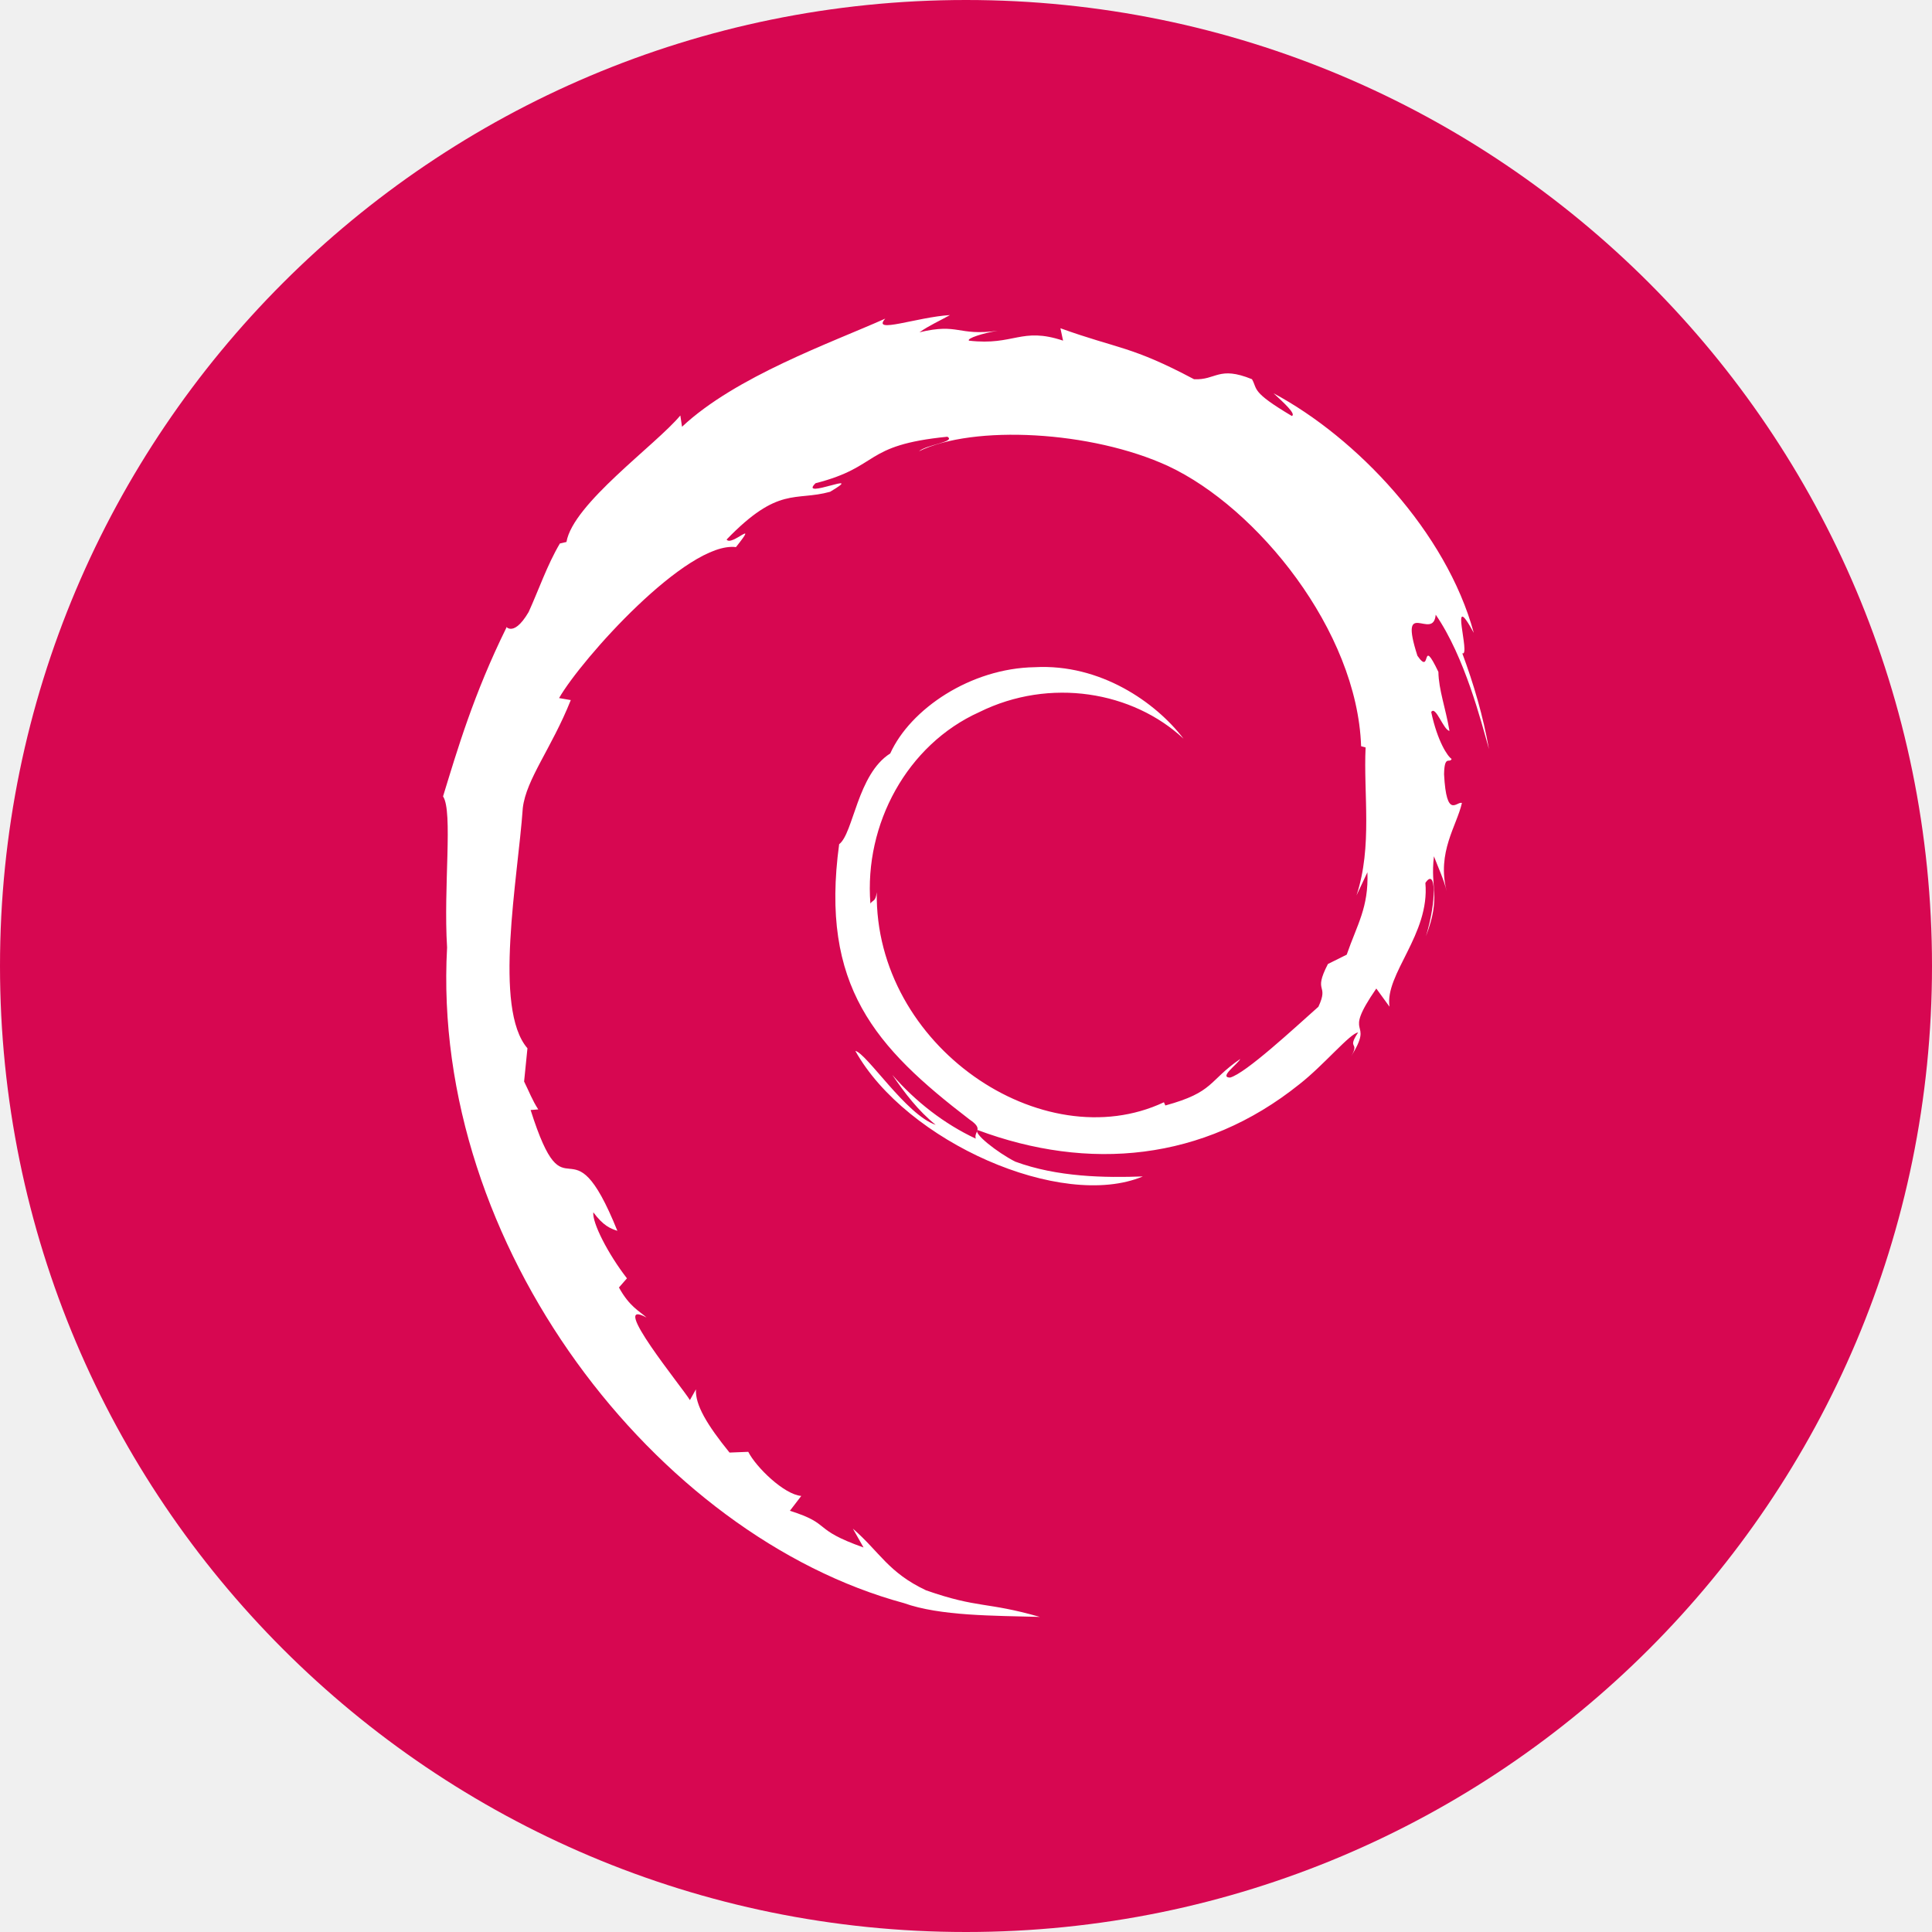
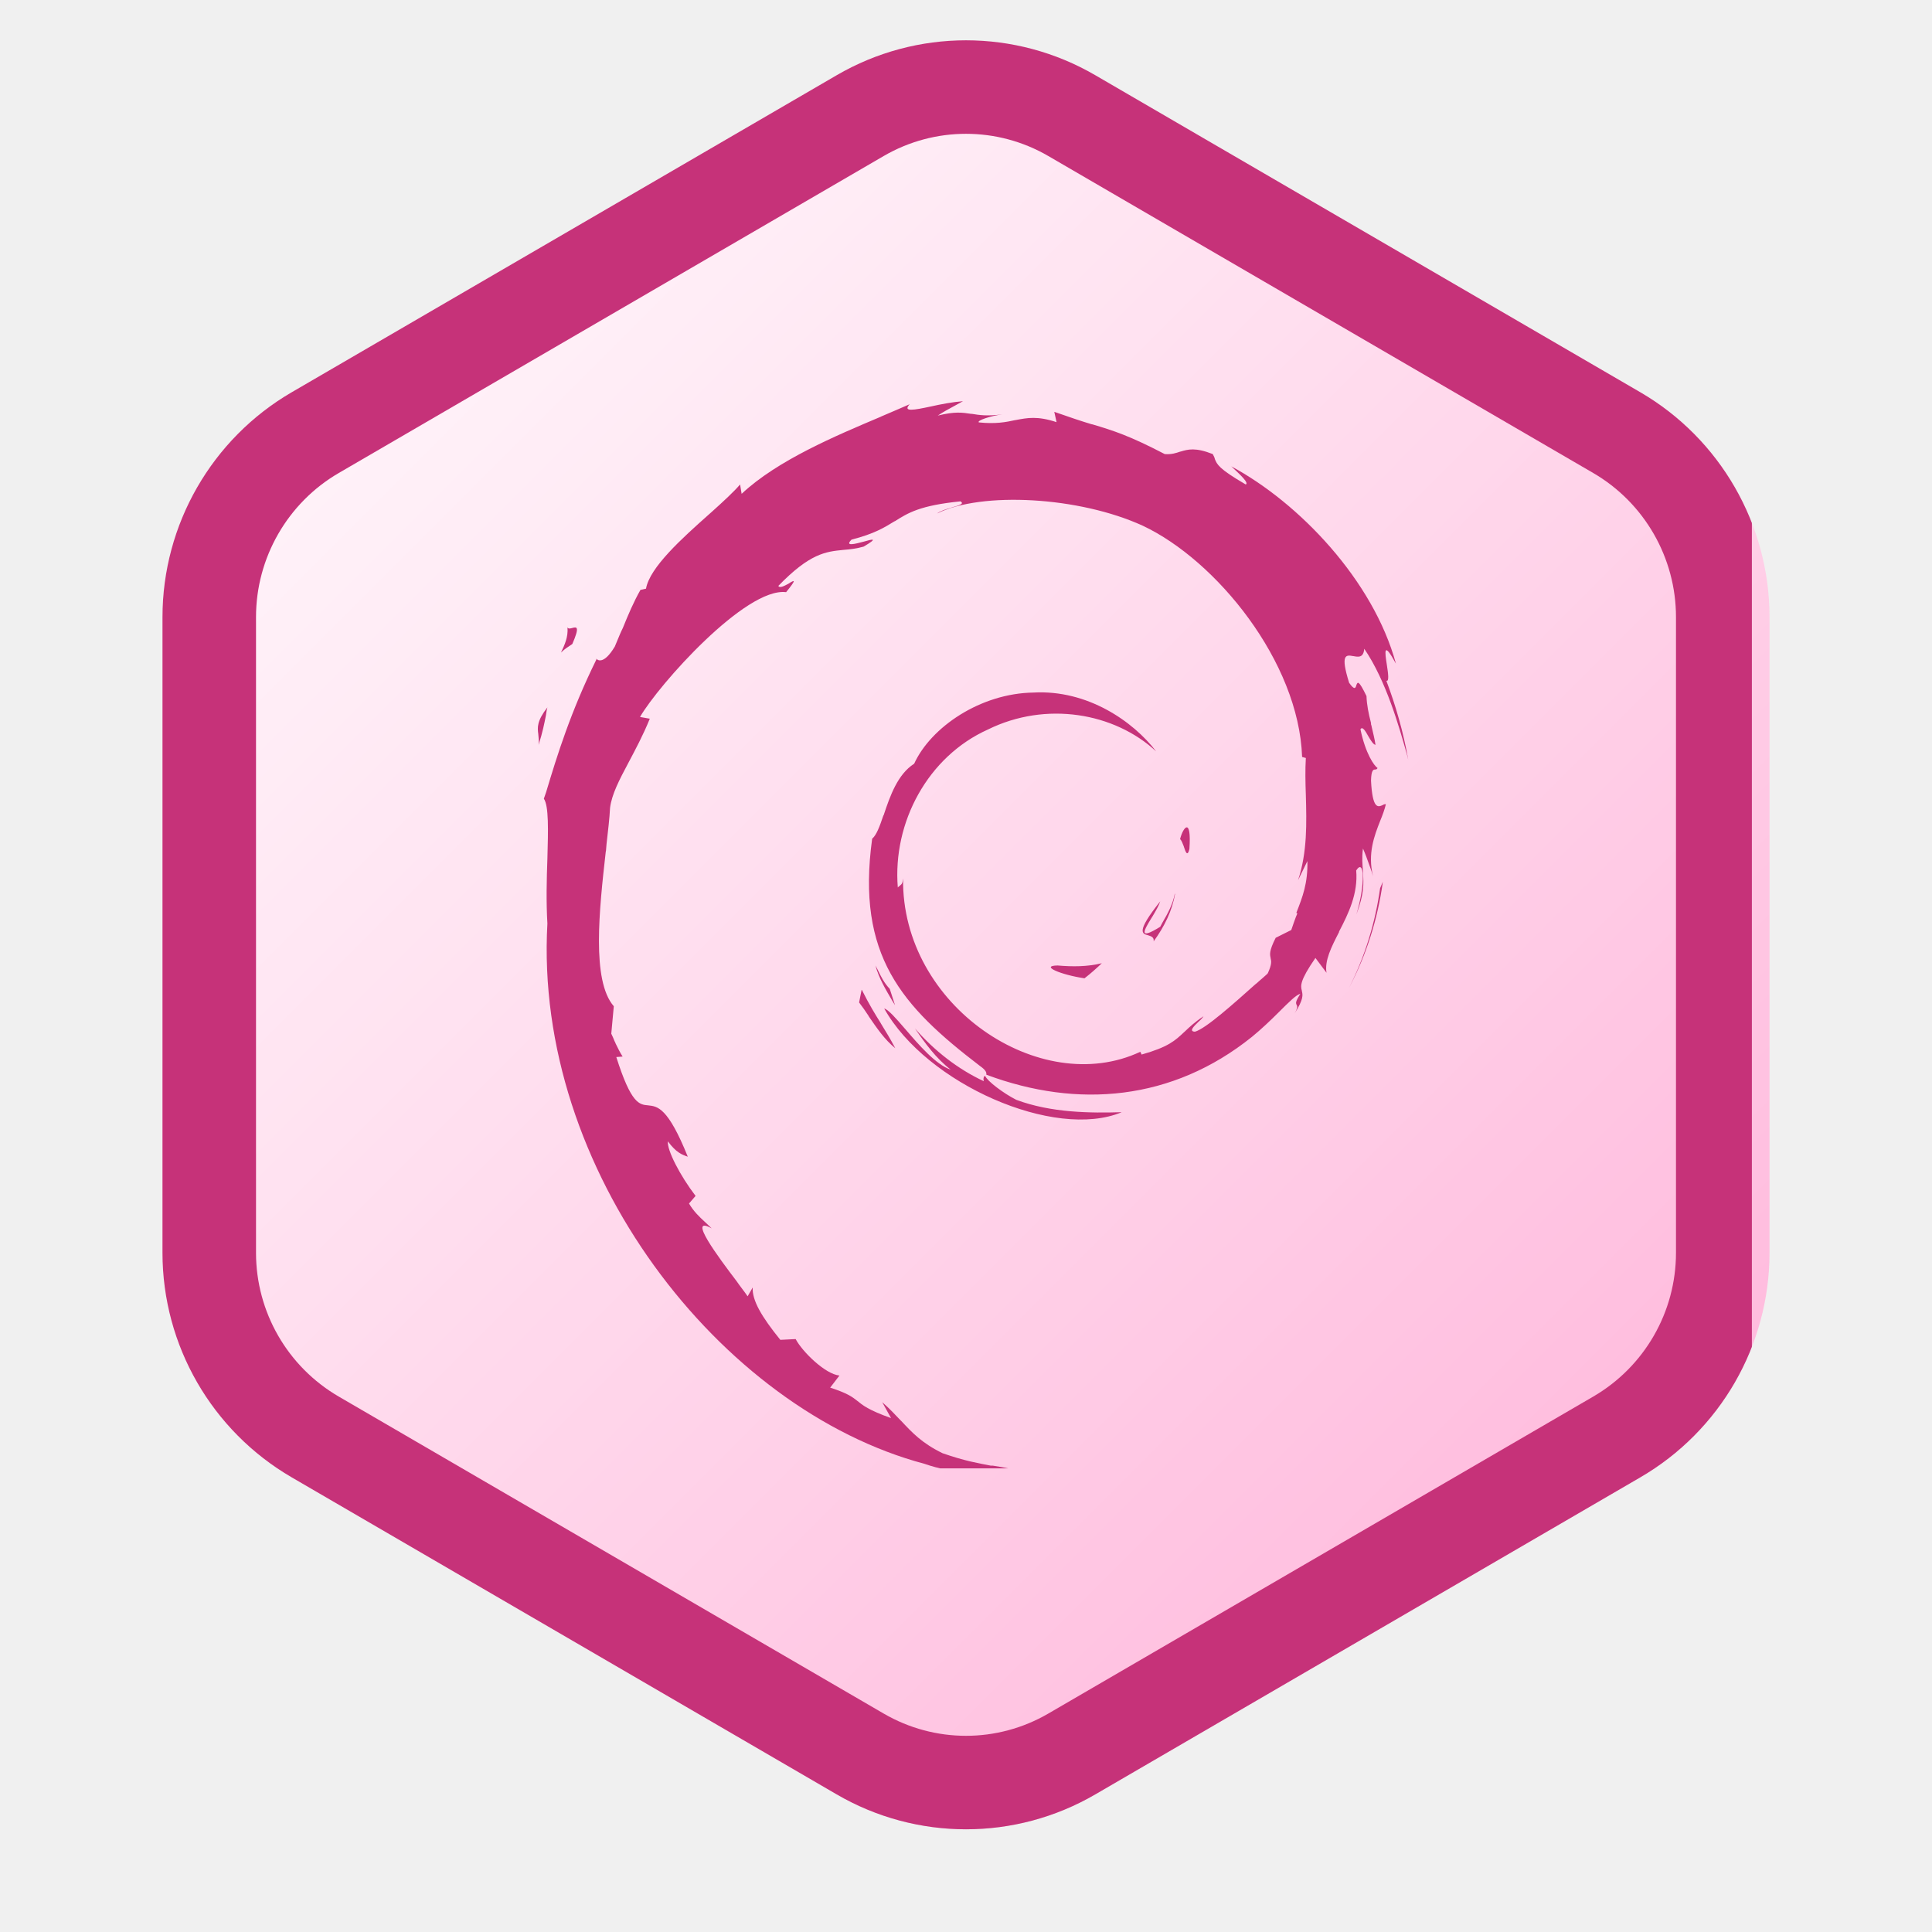
- <svg xmlns="http://www.w3.org/2000/svg" enable-background="new 0 0 515.91 728.5" height="512" id="Layer_1" version="1.1" viewBox="0 0 512 512" width="512" xml:space="preserve">
-   <defs id="defs7" />
-   <g id="g7966" transform="translate(-2045.78,196.9903)">
-     <path d="m -733.623,72.268 c 0,203.805 -165.216,369.021 -369.021,369.021 -203.805,0 -369.021,-165.216 -369.021,-369.021 0,-203.805 165.216,-369.021 369.021,-369.021 203.805,0 369.021,165.216 369.021,369.021 z" id="path4894" style="fill:#d70751;fill-opacity:1;fill-rule:nonzero;stroke:none" transform="matrix(0.6937268,0,0,0.6937268,3066.714,8.875483)" />
-     <path d="m 2408.16,34.171 c 0.347,9.309 -2.717,13.833 -5.487,21.832 l -4.982,2.478 c -4.073,7.914 0.404,5.025 -2.512,11.317 -6.366,5.653 -19.289,17.682 -23.428,18.784 -3.025,-0.066 2.046,-3.568 2.709,-4.936 -8.512,5.841 -6.832,8.77 -19.852,12.326 l -0.378,-0.852 c -32.097,15.105 -76.686,-14.823 -76.101,-55.652 -0.339,2.589 -0.975,1.942 -1.684,2.982 -1.657,-21.004 9.703,-42.1 28.86,-50.727 18.738,-9.271 40.705,-5.472 54.119,7.047 -7.367,-9.656 -22.044,-19.894 -39.426,-18.946 -17.035,0.277 -32.976,11.101 -38.293,22.857 -8.724,5.491 -9.741,21.177 -13.54,24.052 -5.121,37.607 9.622,53.848 34.563,72.964 3.915,2.643 1.102,3.048 1.626,5.059 -8.284,-3.876 -15.868,-9.733 -22.11,-16.904 3.314,4.843 6.885,9.552 11.505,13.251 -7.818,-2.639 -18.256,-18.931 -21.297,-19.594 13.467,24.113 54.631,42.289 76.197,33.269 -9.98,0.37 -22.653,0.204 -33.858,-3.938 -4.72,-2.424 -11.113,-7.437 -9.969,-8.373 29.423,10.985 59.809,8.315 85.264,-12.087 6.481,-5.048 13.555,-13.629 15.602,-13.744 -3.079,4.632 0.528,2.227 -1.838,6.315 6.443,-10.408 -2.809,-4.239 6.666,-17.971 l 3.499,4.817 c -1.31,-8.647 10.731,-19.135 9.506,-32.798 2.763,-4.177 3.079,4.501 0.15,14.11 4.065,-10.662 1.075,-12.377 2.115,-21.177 1.121,2.959 2.612,6.1 3.372,9.225 -2.651,-10.307 2.709,-17.351 4.042,-23.343 -1.318,-0.578 -4.088,4.554 -4.728,-7.614 0.096,-5.287 1.476,-2.77 2.004,-4.073 -1.033,-0.597 -3.757,-4.651 -5.41,-12.423 1.191,-1.83 3.206,4.736 4.84,5.001 -1.052,-6.177 -2.859,-10.889 -2.936,-15.632 -4.778,-9.98 -1.692,1.333 -5.56,-4.285 -5.086,-15.852 4.215,-3.68 4.848,-10.878 7.699,11.155 12.087,28.456 14.11,35.619 -1.541,-8.735 -4.027,-17.201 -7.066,-25.389 2.346,0.99 -3.772,-17.967 3.047,-5.414 -7.279,-26.76 -31.126,-51.768 -53.07,-63.497 2.678,2.454 6.065,5.537 4.855,6.023 -10.92,-6.493 -9.001,-7.005 -10.566,-9.749 -8.882,-3.618 -9.475,0.297 -15.351,0.008 -16.761,-8.893 -19.99,-7.949 -35.415,-13.513 l 0.701,3.283 c -11.101,-3.699 -12.935,1.395 -24.93,0.008 -0.728,-0.566 3.845,-2.065 7.614,-2.609 -10.735,1.418 -10.234,-2.119 -20.738,0.389 2.586,-1.815 5.329,-3.021 8.088,-4.562 -8.751,0.532 -20.9,5.094 -17.151,0.94 -14.276,6.373 -39.634,15.316 -53.864,28.66 l -0.447,-2.99 c -6.52,7.826 -28.433,23.374 -30.178,33.519 l -1.746,0.405 c -3.387,5.745 -5.587,12.253 -8.276,18.16 -4.435,7.564 -6.504,2.913 -5.872,4.1 -8.727,17.694 -13.07,32.56 -16.811,44.759 2.667,3.988 0.066,24.013 1.071,40.039 -4.377,79.16 55.555,156.012 121.068,173.752 9.602,3.441 23.878,3.318 36.023,3.657 -14.326,-4.1 -16.176,-2.169 -30.14,-7.036 -10.068,-4.747 -12.272,-10.161 -19.409,-16.353 l 2.824,4.99 c -13.987,-4.951 -8.134,-6.127 -19.517,-9.729 l 3.017,-3.934 c -4.535,-0.347 -12.01,-7.637 -14.052,-11.687 l -4.963,0.197 c -5.957,-7.344 -9.136,-12.65 -8.901,-16.761 l -1.603,2.859 c -1.815,-3.117 -21.929,-27.581 -11.494,-21.886 -1.938,-1.765 -4.516,-2.878 -7.309,-7.961 l 2.123,-2.424 c -5.013,-6.462 -9.24,-14.742 -8.916,-17.501 2.678,3.614 4.535,4.292 6.377,4.913 -12.681,-31.458 -13.394,-1.73 -22.992,-32.02 l 2.027,-0.162 c -1.553,-2.354 -2.505,-4.894 -3.753,-7.394 l 0.886,-8.805 c -9.124,-10.542 -2.551,-44.871 -1.229,-63.693 0.905,-7.652 7.618,-15.802 12.715,-28.583 l -3.105,-0.532 c 5.941,-10.357 33.916,-41.611 46.878,-40.008 6.277,-7.884 -1.248,-0.031 -2.478,-2.011 13.79,-14.268 18.125,-10.08 27.431,-12.65 10.03,-5.953 -8.612,2.327 -3.857,-2.269 17.351,-4.427 12.292,-10.072 34.922,-12.319 2.389,1.356 -5.537,2.096 -7.526,3.857 14.45,-7.074 45.734,-5.46 66.063,3.923 23.57,11.024 50.068,43.595 51.116,74.24 l 1.191,0.32 c -0.601,12.184 1.865,26.275 -2.416,39.214 l 2.894,-6.13" id="path14-1" style="fill:#ffffff;fill-opacity:1" />
+ <svg xmlns="http://www.w3.org/2000/svg" width="40" zoomAndPan="magnify" viewBox="0 0 30 30" height="40" preserveAspectRatio="xMidYMid meet" version="1.0">
+   <defs>
+     <clipPath id="b030408c0e">
+       <path d="M 2.523 0.625 L 27.477 0.625 L 27.477 28.406 L 2.523 28.406 Z M 2.523 0.625 " clip-rule="nonzero" />
+     </clipPath>
+     <clipPath id="e82f4ee36f">
+       <path d="M 17.008 1.168 L 25.469 6.09 C 26.711 6.812 27.477 8.145 27.477 9.582 L 27.477 19.453 C 27.477 20.891 26.711 22.219 25.469 22.941 L 17.008 27.863 C 15.766 28.586 14.234 28.586 12.992 27.863 L 4.531 22.941 C 3.289 22.219 2.523 20.891 2.523 19.453 L 2.523 9.582 C 2.523 8.145 3.289 6.812 4.531 6.09 L 12.992 1.168 C 14.234 0.445 15.766 0.445 17.008 1.168 Z M 17.008 1.168 " clip-rule="nonzero" />
+     </clipPath>
+     <linearGradient x1="-7.259" gradientTransform="matrix(0.0974594, 0, 0, 0.0974594, 2.525201, -0.0000164516)" y1="13.687" x2="263.258" gradientUnits="userSpaceOnUse" y2="284.203" id="92b55f4a41">
+       <stop stop-opacity="1" stop-color="rgb(100%, 99.998%, 99.998%)" offset="0" />
+       <stop stop-opacity="1" stop-color="rgb(100%, 99.878%, 99.939%)" offset="0.008" />
+       <stop stop-opacity="1" stop-color="rgb(100%, 99.635%, 99.82%)" offset="0.016" />
+       <stop stop-opacity="1" stop-color="rgb(100%, 99.393%, 99.699%)" offset="0.023" />
+       <stop stop-opacity="1" stop-color="rgb(100%, 99.152%, 99.58%)" offset="0.031" />
+       <stop stop-opacity="1" stop-color="rgb(100%, 98.909%, 99.461%)" offset="0.039" />
+       <stop stop-opacity="1" stop-color="rgb(100%, 98.666%, 99.341%)" offset="0.047" />
+       <stop stop-opacity="1" stop-color="rgb(100%, 98.424%, 99.222%)" offset="0.055" />
+       <stop stop-opacity="1" stop-color="rgb(100%, 98.183%, 99.103%)" offset="0.062" />
+       <stop stop-opacity="1" stop-color="rgb(100%, 97.94%, 98.982%)" offset="0.07" />
+       <stop stop-opacity="1" stop-color="rgb(100%, 97.697%, 98.863%)" offset="0.078" />
+       <stop stop-opacity="1" stop-color="rgb(100%, 97.456%, 98.744%)" offset="0.086" />
+       <stop stop-opacity="1" stop-color="rgb(100%, 97.214%, 98.624%)" offset="0.094" />
+       <stop stop-opacity="1" stop-color="rgb(100%, 96.971%, 98.505%)" offset="0.102" />
+       <stop stop-opacity="1" stop-color="rgb(100%, 96.729%, 98.386%)" offset="0.109" />
+       <stop stop-opacity="1" stop-color="rgb(100%, 96.487%, 98.265%)" offset="0.117" />
+       <stop stop-opacity="1" stop-color="rgb(100%, 96.245%, 98.146%)" offset="0.125" />
+       <stop stop-opacity="1" stop-color="rgb(100%, 96.002%, 98.027%)" offset="0.133" />
+       <stop stop-opacity="1" stop-color="rgb(100%, 95.761%, 97.906%)" offset="0.141" />
+       <stop stop-opacity="1" stop-color="rgb(100%, 95.518%, 97.787%)" offset="0.148" />
+       <stop stop-opacity="1" stop-color="rgb(100%, 95.276%, 97.668%)" offset="0.156" />
+       <stop stop-opacity="1" stop-color="rgb(100%, 95.033%, 97.548%)" offset="0.164" />
+       <stop stop-opacity="1" stop-color="rgb(100%, 94.792%, 97.429%)" offset="0.172" />
+       <stop stop-opacity="1" stop-color="rgb(100%, 94.55%, 97.31%)" offset="0.18" />
+       <stop stop-opacity="1" stop-color="rgb(100%, 94.307%, 97.189%)" offset="0.188" />
+       <stop stop-opacity="1" stop-color="rgb(100%, 94.066%, 97.07%)" offset="0.195" />
+       <stop stop-opacity="1" stop-color="rgb(100%, 93.823%, 96.951%)" offset="0.203" />
+       <stop stop-opacity="1" stop-color="rgb(100%, 93.581%, 96.831%)" offset="0.211" />
+       <stop stop-opacity="1" stop-color="rgb(100%, 93.338%, 96.712%)" offset="0.219" />
+       <stop stop-opacity="1" stop-color="rgb(100%, 93.097%, 96.593%)" offset="0.227" />
+       <stop stop-opacity="1" stop-color="rgb(100%, 92.854%, 96.472%)" offset="0.234" />
+       <stop stop-opacity="1" stop-color="rgb(100%, 92.612%, 96.353%)" offset="0.242" />
+       <stop stop-opacity="1" stop-color="rgb(100%, 92.369%, 96.234%)" offset="0.25" />
+       <stop stop-opacity="1" stop-color="rgb(100%, 92.128%, 96.114%)" offset="0.258" />
+       <stop stop-opacity="1" stop-color="rgb(100%, 91.885%, 95.995%)" offset="0.266" />
+       <stop stop-opacity="1" stop-color="rgb(100%, 91.643%, 95.876%)" offset="0.273" />
+       <stop stop-opacity="1" stop-color="rgb(100%, 91.402%, 95.755%)" offset="0.281" />
+       <stop stop-opacity="1" stop-color="rgb(100%, 91.159%, 95.636%)" offset="0.289" />
+       <stop stop-opacity="1" stop-color="rgb(100%, 90.916%, 95.517%)" offset="0.297" />
+       <stop stop-opacity="1" stop-color="rgb(100%, 90.674%, 95.396%)" offset="0.305" />
+       <stop stop-opacity="1" stop-color="rgb(100%, 90.433%, 95.277%)" offset="0.312" />
+       <stop stop-opacity="1" stop-color="rgb(100%, 90.19%, 95.158%)" offset="0.32" />
+       <stop stop-opacity="1" stop-color="rgb(100%, 89.948%, 95.038%)" offset="0.328" />
+       <stop stop-opacity="1" stop-color="rgb(100%, 89.706%, 94.919%)" offset="0.336" />
+       <stop stop-opacity="1" stop-color="rgb(100%, 89.464%, 94.8%)" offset="0.344" />
+       <stop stop-opacity="1" stop-color="rgb(100%, 89.221%, 94.679%)" offset="0.352" />
+       <stop stop-opacity="1" stop-color="rgb(100%, 88.979%, 94.56%)" offset="0.359" />
+       <stop stop-opacity="1" stop-color="rgb(100%, 88.737%, 94.441%)" offset="0.367" />
+       <stop stop-opacity="1" stop-color="rgb(100%, 88.495%, 94.321%)" offset="0.375" />
+       <stop stop-opacity="1" stop-color="rgb(100%, 88.252%, 94.202%)" offset="0.383" />
+       <stop stop-opacity="1" stop-color="rgb(100%, 88.011%, 94.083%)" offset="0.391" />
+       <stop stop-opacity="1" stop-color="rgb(100%, 87.769%, 93.962%)" offset="0.398" />
+       <stop stop-opacity="1" stop-color="rgb(100%, 87.526%, 93.843%)" offset="0.406" />
+       <stop stop-opacity="1" stop-color="rgb(100%, 87.283%, 93.724%)" offset="0.414" />
+       <stop stop-opacity="1" stop-color="rgb(100%, 87.042%, 93.604%)" offset="0.422" />
+       <stop stop-opacity="1" stop-color="rgb(100%, 86.8%, 93.484%)" offset="0.43" />
+       <stop stop-opacity="1" stop-color="rgb(100%, 86.557%, 93.365%)" offset="0.438" />
+       <stop stop-opacity="1" stop-color="rgb(100%, 86.314%, 93.245%)" offset="0.445" />
+       <stop stop-opacity="1" stop-color="rgb(100%, 86.073%, 93.126%)" offset="0.453" />
+       <stop stop-opacity="1" stop-color="rgb(100%, 85.831%, 93.007%)" offset="0.461" />
+       <stop stop-opacity="1" stop-color="rgb(100%, 85.588%, 92.886%)" offset="0.469" />
+       <stop stop-opacity="1" stop-color="rgb(100%, 85.347%, 92.767%)" offset="0.473" />
+       <stop stop-opacity="1" stop-color="rgb(100%, 85.226%, 92.708%)" offset="0.477" />
+       <stop stop-opacity="1" stop-color="rgb(100%, 85.104%, 92.648%)" offset="0.484" />
+       <stop stop-opacity="1" stop-color="rgb(100%, 84.862%, 92.528%)" offset="0.492" />
+       <stop stop-opacity="1" stop-color="rgb(100%, 84.619%, 92.409%)" offset="0.5" />
+       <stop stop-opacity="1" stop-color="rgb(100%, 84.378%, 92.29%)" offset="0.508" />
+       <stop stop-opacity="1" stop-color="rgb(100%, 84.135%, 92.169%)" offset="0.516" />
+       <stop stop-opacity="1" stop-color="rgb(100%, 83.893%, 92.05%)" offset="0.523" />
+       <stop stop-opacity="1" stop-color="rgb(100%, 83.652%, 91.931%)" offset="0.527" />
+       <stop stop-opacity="1" stop-color="rgb(100%, 83.531%, 91.872%)" offset="0.531" />
+       <stop stop-opacity="1" stop-color="rgb(100%, 83.409%, 91.811%)" offset="0.539" />
+       <stop stop-opacity="1" stop-color="rgb(100%, 83.167%, 91.692%)" offset="0.547" />
+       <stop stop-opacity="1" stop-color="rgb(100%, 82.924%, 91.573%)" offset="0.555" />
+       <stop stop-opacity="1" stop-color="rgb(100%, 82.683%, 91.452%)" offset="0.562" />
+       <stop stop-opacity="1" stop-color="rgb(100%, 82.44%, 91.333%)" offset="0.57" />
+       <stop stop-opacity="1" stop-color="rgb(100%, 82.198%, 91.214%)" offset="0.578" />
+       <stop stop-opacity="1" stop-color="rgb(100%, 81.956%, 91.093%)" offset="0.586" />
+       <stop stop-opacity="1" stop-color="rgb(100%, 81.714%, 90.974%)" offset="0.594" />
+       <stop stop-opacity="1" stop-color="rgb(100%, 81.471%, 90.855%)" offset="0.602" />
+       <stop stop-opacity="1" stop-color="rgb(100%, 81.229%, 90.735%)" offset="0.609" />
+       <stop stop-opacity="1" stop-color="rgb(100%, 80.988%, 90.616%)" offset="0.617" />
+       <stop stop-opacity="1" stop-color="rgb(100%, 80.745%, 90.497%)" offset="0.625" />
+       <stop stop-opacity="1" stop-color="rgb(100%, 80.502%, 90.376%)" offset="0.633" />
+       <stop stop-opacity="1" stop-color="rgb(100%, 80.26%, 90.257%)" offset="0.641" />
+       <stop stop-opacity="1" stop-color="rgb(100%, 80.019%, 90.138%)" offset="0.648" />
+       <stop stop-opacity="1" stop-color="rgb(100%, 79.776%, 90.018%)" offset="0.656" />
+       <stop stop-opacity="1" stop-color="rgb(100%, 79.533%, 89.899%)" offset="0.664" />
+       <stop stop-opacity="1" stop-color="rgb(100%, 79.292%, 89.78%)" offset="0.672" />
+       <stop stop-opacity="1" stop-color="rgb(100%, 79.05%, 89.659%)" offset="0.68" />
+       <stop stop-opacity="1" stop-color="rgb(100%, 78.807%, 89.54%)" offset="0.688" />
+       <stop stop-opacity="1" stop-color="rgb(100%, 78.564%, 89.421%)" offset="0.695" />
+       <stop stop-opacity="1" stop-color="rgb(100%, 78.323%, 89.301%)" offset="0.703" />
+       <stop stop-opacity="1" stop-color="rgb(100%, 78.081%, 89.182%)" offset="0.711" />
+       <stop stop-opacity="1" stop-color="rgb(100%, 77.838%, 89.062%)" offset="0.719" />
+       <stop stop-opacity="1" stop-color="rgb(100%, 77.597%, 88.942%)" offset="0.727" />
+       <stop stop-opacity="1" stop-color="rgb(100%, 77.354%, 88.823%)" offset="0.734" />
+       <stop stop-opacity="1" stop-color="rgb(100%, 77.112%, 88.704%)" offset="0.742" />
+       <stop stop-opacity="1" stop-color="rgb(100%, 76.869%, 88.583%)" offset="0.75" />
+       <stop stop-opacity="1" stop-color="rgb(100%, 76.628%, 88.464%)" offset="0.758" />
+       <stop stop-opacity="1" stop-color="rgb(100%, 76.385%, 88.345%)" offset="0.766" />
+       <stop stop-opacity="1" stop-color="rgb(100%, 76.143%, 88.225%)" offset="0.773" />
+       <stop stop-opacity="1" stop-color="rgb(100%, 75.902%, 88.106%)" offset="0.781" />
+       <stop stop-opacity="1" stop-color="rgb(100%, 75.659%, 87.987%)" offset="0.789" />
+       <stop stop-opacity="1" stop-color="rgb(100%, 75.417%, 87.866%)" offset="0.797" />
+       <stop stop-opacity="1" stop-color="rgb(100%, 75.174%, 87.747%)" offset="0.805" />
+       <stop stop-opacity="1" stop-color="rgb(100%, 74.933%, 87.628%)" offset="0.812" />
+       <stop stop-opacity="1" stop-color="rgb(100%, 74.69%, 87.508%)" offset="0.82" />
+       <stop stop-opacity="1" stop-color="rgb(100%, 74.448%, 87.389%)" offset="0.828" />
+       <stop stop-opacity="1" stop-color="rgb(100%, 74.205%, 87.27%)" offset="0.836" />
+       <stop stop-opacity="1" stop-color="rgb(100%, 73.964%, 87.149%)" offset="0.844" />
+       <stop stop-opacity="1" stop-color="rgb(100%, 73.721%, 87.03%)" offset="0.852" />
+       <stop stop-opacity="1" stop-color="rgb(100%, 73.479%, 86.911%)" offset="0.859" />
+       <stop stop-opacity="1" stop-color="rgb(100%, 73.238%, 86.79%)" offset="0.867" />
+       <stop stop-opacity="1" stop-color="rgb(100%, 72.995%, 86.671%)" offset="0.875" />
+       <stop stop-opacity="1" stop-color="rgb(100%, 72.752%, 86.552%)" offset="0.883" />
+       <stop stop-opacity="1" stop-color="rgb(100%, 72.51%, 86.432%)" offset="0.891" />
+       <stop stop-opacity="1" stop-color="rgb(100%, 72.269%, 86.313%)" offset="0.898" />
+       <stop stop-opacity="1" stop-color="rgb(100%, 72.026%, 86.194%)" offset="0.906" />
+       <stop stop-opacity="1" stop-color="rgb(100%, 71.783%, 86.073%)" offset="0.914" />
+       <stop stop-opacity="1" stop-color="rgb(100%, 71.542%, 85.954%)" offset="0.922" />
+       <stop stop-opacity="1" stop-color="rgb(100%, 71.3%, 85.835%)" offset="0.93" />
+       <stop stop-opacity="1" stop-color="rgb(100%, 71.057%, 85.715%)" offset="0.938" />
+       <stop stop-opacity="1" stop-color="rgb(100%, 70.815%, 85.596%)" offset="0.945" />
+       <stop stop-opacity="1" stop-color="rgb(100%, 70.573%, 85.477%)" offset="0.953" />
+       <stop stop-opacity="1" stop-color="rgb(100%, 70.331%, 85.356%)" offset="0.961" />
+       <stop stop-opacity="1" stop-color="rgb(100%, 70.088%, 85.237%)" offset="0.969" />
+       <stop stop-opacity="1" stop-color="rgb(100%, 69.847%, 85.118%)" offset="0.977" />
+       <stop stop-opacity="1" stop-color="rgb(100%, 69.604%, 84.998%)" offset="0.984" />
+       <stop stop-opacity="1" stop-color="rgb(100%, 69.362%, 84.879%)" offset="0.992" />
+       <stop stop-opacity="1" stop-color="rgb(100%, 69.119%, 84.76%)" offset="1" />
+     </linearGradient>
+     <clipPath id="28d3732140">
+       <path d="M 2.523 0.453 L 27.203 0.453 L 27.203 28.578 L 2.523 28.578 Z M 2.523 0.453 " clip-rule="nonzero" />
+     </clipPath>
+     <clipPath id="173f2d59a7">
+       <path d="M 17.008 1.168 L 25.469 6.09 C 26.711 6.812 27.477 8.145 27.477 9.582 L 27.477 19.453 C 27.477 20.891 26.711 22.219 25.469 22.941 L 17.008 27.863 C 15.766 28.586 14.234 28.586 12.992 27.863 L 4.531 22.941 C 3.289 22.219 2.523 20.891 2.523 19.453 L 2.523 9.582 C 2.523 8.145 3.289 6.812 4.531 6.09 L 12.992 1.168 C 14.234 0.445 15.766 0.445 17.008 1.168 Z M 17.008 1.168 " clip-rule="nonzero" />
+     </clipPath>
+     <clipPath id="16f99f81de">
+       <path d="M 8 6.105 L 22 6.105 L 22 22.801 L 8 22.801 Z M 8 6.105 " clip-rule="nonzero" />
+     </clipPath>
+   </defs>
+   <g clip-path="url(#b030408c0e)">
+     <g clip-path="url(#e82f4ee36f)">
+       <path fill="url(#92b55f4a41)" d="M 2.523 0.625 L 2.523 28.406 L 27.477 28.406 L 27.477 0.625 Z M 2.523 0.625 " fill-rule="nonzero" />
+     </g>
+   </g>
+   <g clip-path="url(#28d3732140)">
+     <g clip-path="url(#173f2d59a7)">
+       <path stroke-linecap="butt" transform="matrix(0.725806, 0, 0, 0.725806, 2.525201, 0.00000193548)" fill="none" stroke-linejoin="miter" d="M 19.954 1.609 L 31.611 8.39 C 33.323 9.386 34.377 11.221 34.377 13.202 L 34.377 26.802 C 34.377 28.783 33.323 30.612 31.611 31.608 L 19.954 38.389 C 18.242 39.385 16.133 39.385 14.421 38.389 L 2.764 31.608 C 1.052 30.612 -0.002 28.783 -0.002 26.802 L -0.002 13.202 C -0.002 11.221 1.052 9.386 2.764 8.39 L 14.421 1.609 C 16.133 0.614 18.242 0.614 19.954 1.609 Z M 19.954 1.609 " stroke="#c63279" stroke-width="4" stroke-opacity="1" stroke-miterlimit="4" />
+     </g>
+   </g>
+   <g clip-path="url(#16f99f81de)">
+     <path fill="#c63279" d="M 20.129 14.176 C 20.227 13.926 20.309 13.715 20.301 13.371 L 20.156 13.668 C 20.301 13.234 20.289 12.777 20.277 12.344 C 20.27 12.145 20.266 11.953 20.277 11.77 L 20.219 11.754 C 20.168 10.27 18.883 8.699 17.746 8.164 C 16.758 7.711 15.246 7.629 14.551 7.973 C 14.594 7.938 14.688 7.906 14.773 7.883 L 14.781 7.879 C 14.891 7.848 14.98 7.824 14.914 7.785 C 14.285 7.848 14.098 7.965 13.895 8.094 L 13.891 8.094 C 13.738 8.188 13.578 8.289 13.223 8.379 C 13.109 8.492 13.281 8.445 13.414 8.41 C 13.547 8.371 13.648 8.348 13.41 8.488 C 13.297 8.52 13.195 8.531 13.094 8.539 C 12.82 8.566 12.574 8.594 12.086 9.098 C 12.109 9.141 12.195 9.09 12.258 9.055 L 12.262 9.051 C 12.336 9.008 12.375 8.988 12.207 9.195 C 11.578 9.117 10.227 10.633 9.938 11.133 L 10.09 11.16 C 9.984 11.422 9.863 11.645 9.758 11.844 C 9.617 12.109 9.5 12.332 9.473 12.543 C 9.465 12.711 9.441 12.902 9.418 13.109 L 9.41 13.207 L 9.406 13.227 C 9.305 14.125 9.184 15.227 9.531 15.625 L 9.492 16.051 C 9.512 16.09 9.527 16.129 9.543 16.168 C 9.551 16.18 9.555 16.191 9.559 16.203 C 9.594 16.273 9.625 16.34 9.668 16.406 L 9.57 16.414 C 9.801 17.141 9.926 17.152 10.066 17.164 C 10.211 17.18 10.371 17.195 10.68 17.961 C 10.59 17.93 10.5 17.898 10.371 17.723 C 10.355 17.859 10.562 18.258 10.801 18.57 L 10.699 18.688 C 10.77 18.809 10.855 18.891 10.949 18.977 C 10.98 19.008 11.016 19.039 11.051 19.074 C 10.66 18.859 11.156 19.523 11.441 19.898 C 11.469 19.938 11.488 19.965 11.512 19.996 C 11.559 20.059 11.594 20.105 11.609 20.129 L 11.688 19.992 C 11.676 20.191 11.828 20.449 12.117 20.805 L 12.355 20.793 C 12.457 20.988 12.816 21.34 13.035 21.359 L 12.891 21.547 C 13.156 21.633 13.23 21.688 13.309 21.75 C 13.395 21.82 13.484 21.895 13.836 22.02 L 13.699 21.773 C 13.816 21.875 13.902 21.969 13.988 22.059 L 13.992 22.062 C 14.164 22.246 14.316 22.41 14.637 22.566 C 14.988 22.688 15.184 22.719 15.383 22.758 C 15.395 22.758 15.402 22.758 15.414 22.758 C 15.59 22.785 15.781 22.82 16.098 22.906 C 16.059 22.902 16.023 22.902 15.988 22.902 C 15.914 22.902 15.832 22.902 15.758 22.902 C 15.285 22.895 14.801 22.887 14.355 22.73 C 11.184 21.887 8.285 18.168 8.5 14.34 C 8.48 14.012 8.488 13.652 8.5 13.332 C 8.512 12.887 8.523 12.516 8.445 12.402 L 8.48 12.301 C 8.652 11.727 8.863 11.047 9.262 10.238 L 9.258 10.23 L 9.258 10.227 C 9.27 10.242 9.367 10.34 9.547 10.039 C 9.574 9.977 9.598 9.914 9.625 9.852 C 9.641 9.816 9.656 9.781 9.672 9.75 C 9.754 9.547 9.84 9.344 9.945 9.16 L 10.031 9.141 C 10.09 8.809 10.59 8.359 11.012 7.984 L 11.047 7.953 C 11.234 7.785 11.398 7.633 11.492 7.523 L 11.516 7.668 C 12.074 7.145 12.98 6.766 13.672 6.473 L 13.688 6.465 C 13.844 6.398 13.992 6.336 14.125 6.277 C 14.012 6.402 14.195 6.367 14.453 6.312 C 14.609 6.277 14.793 6.242 14.953 6.23 L 14.824 6.301 C 14.738 6.348 14.648 6.395 14.562 6.453 C 14.828 6.387 14.945 6.406 15.078 6.426 L 15.09 6.426 C 15.203 6.445 15.328 6.465 15.566 6.434 C 15.383 6.457 15.164 6.531 15.199 6.559 C 15.461 6.586 15.621 6.555 15.766 6.523 L 15.77 6.523 C 15.953 6.488 16.109 6.457 16.406 6.555 L 16.371 6.395 C 16.613 6.48 16.789 6.539 16.945 6.586 L 16.965 6.59 C 17.293 6.688 17.539 6.766 18.086 7.051 C 18.191 7.059 18.262 7.035 18.328 7.012 L 18.332 7.012 C 18.449 6.977 18.562 6.945 18.832 7.051 C 18.84 7.07 18.848 7.086 18.855 7.098 C 18.859 7.105 18.859 7.113 18.863 7.121 L 18.863 7.125 C 18.898 7.211 18.922 7.277 19.344 7.523 C 19.398 7.5 19.254 7.367 19.133 7.254 L 19.129 7.25 C 19.125 7.246 19.121 7.238 19.113 7.238 C 20.172 7.805 21.324 9.012 21.676 10.305 C 21.477 9.941 21.504 10.125 21.535 10.324 C 21.555 10.453 21.574 10.59 21.527 10.57 C 21.676 10.965 21.793 11.375 21.867 11.797 L 21.844 11.703 L 21.84 11.691 C 21.73 11.301 21.523 10.566 21.184 10.074 C 21.172 10.215 21.094 10.203 21.016 10.188 L 21.012 10.188 C 20.902 10.168 20.809 10.152 20.949 10.602 C 21.035 10.727 21.051 10.68 21.062 10.637 C 21.082 10.59 21.094 10.551 21.219 10.809 C 21.223 10.941 21.25 11.078 21.289 11.227 L 21.289 11.246 C 21.293 11.254 21.293 11.262 21.297 11.273 L 21.301 11.293 C 21.32 11.375 21.344 11.469 21.359 11.566 C 21.324 11.562 21.285 11.496 21.246 11.43 C 21.203 11.352 21.156 11.273 21.125 11.324 C 21.203 11.703 21.34 11.895 21.391 11.926 C 21.379 11.945 21.371 11.949 21.352 11.949 C 21.328 11.949 21.293 11.953 21.289 12.121 C 21.312 12.57 21.398 12.531 21.465 12.504 C 21.484 12.492 21.504 12.484 21.52 12.488 C 21.5 12.57 21.469 12.656 21.43 12.75 C 21.34 12.98 21.234 13.254 21.32 13.605 C 21.293 13.508 21.254 13.41 21.219 13.312 L 21.215 13.301 L 21.195 13.25 C 21.184 13.227 21.176 13.199 21.164 13.176 C 21.145 13.32 21.156 13.43 21.164 13.523 L 21.164 13.547 C 21.176 13.723 21.184 13.875 21.062 14.199 C 21.203 13.734 21.188 13.316 21.059 13.516 C 21.09 13.875 20.938 14.188 20.793 14.465 L 20.793 14.473 C 20.672 14.707 20.566 14.918 20.598 15.105 L 20.426 14.875 C 20.18 15.23 20.195 15.309 20.215 15.383 L 20.215 15.387 C 20.23 15.449 20.246 15.512 20.102 15.738 C 20.156 15.645 20.145 15.621 20.133 15.602 C 20.121 15.574 20.113 15.555 20.191 15.434 C 20.137 15.438 20.012 15.562 19.859 15.715 C 19.73 15.844 19.578 15.988 19.438 16.102 C 18.207 17.09 16.738 17.219 15.316 16.688 C 15.32 16.652 15.309 16.617 15.215 16.551 C 14.004 15.625 13.293 14.84 13.543 13.023 C 13.609 12.969 13.66 12.832 13.715 12.668 L 13.727 12.645 L 13.727 12.641 C 13.82 12.363 13.938 12.023 14.195 11.859 C 14.453 11.293 15.223 10.766 16.047 10.754 C 16.887 10.707 17.598 11.203 17.953 11.668 C 17.305 11.066 16.242 10.883 15.34 11.328 C 14.41 11.746 13.859 12.766 13.941 13.781 C 13.953 13.766 13.961 13.762 13.973 13.754 L 13.98 13.746 C 14 13.73 14.016 13.719 14.023 13.641 C 13.996 15.617 16.152 17.062 17.707 16.332 L 17.727 16.375 C 18.141 16.258 18.246 16.16 18.391 16.023 L 18.395 16.02 C 18.469 15.949 18.551 15.871 18.688 15.781 C 18.676 15.801 18.645 15.836 18.609 15.867 C 18.535 15.938 18.457 16.016 18.555 16.02 C 18.719 15.977 19.164 15.578 19.492 15.285 C 19.512 15.27 19.531 15.254 19.547 15.238 C 19.598 15.195 19.641 15.156 19.68 15.121 L 19.688 15.109 C 19.75 14.973 19.742 14.926 19.73 14.879 L 19.73 14.875 C 19.719 14.824 19.703 14.77 19.809 14.562 L 20.051 14.441 C 20.074 14.371 20.098 14.305 20.121 14.242 C 20.129 14.223 20.137 14.203 20.145 14.184 L 20.133 14.176 Z M 19.113 7.238 L 19.105 7.234 Z M 15.781 17.078 C 15.586 16.98 15.332 16.789 15.297 16.707 L 15.281 16.715 C 15.273 16.734 15.266 16.758 15.277 16.789 C 14.875 16.602 14.508 16.316 14.207 15.969 C 14.367 16.203 14.535 16.434 14.762 16.609 C 14.535 16.535 14.266 16.223 14.055 15.977 L 14.051 15.973 C 13.91 15.809 13.793 15.676 13.73 15.66 C 14.383 16.828 16.375 17.707 17.418 17.27 C 16.938 17.285 16.324 17.281 15.781 17.078 M 18.383 13.148 L 18.383 13.145 C 18.363 13.094 18.344 13.043 18.324 13.031 C 18.371 12.84 18.504 12.68 18.469 13.184 C 18.438 13.309 18.41 13.23 18.383 13.148 M 18.246 13.879 C 18.203 14.137 18.082 14.387 17.914 14.617 C 17.922 14.551 17.875 14.539 17.828 14.523 C 17.734 14.5 17.637 14.473 18.016 13.996 C 17.996 14.059 17.945 14.148 17.891 14.238 L 17.883 14.25 C 17.766 14.441 17.664 14.609 18.016 14.391 L 18.047 14.332 C 18.133 14.184 18.211 14.043 18.242 13.879 Z M 16.422 14.992 C 16.656 15.012 16.883 15.012 17.109 14.957 C 17.027 15.035 16.941 15.113 16.84 15.191 C 16.473 15.137 16.141 14.996 16.422 14.992 M 13.383 15.371 C 13.5 15.605 13.59 15.75 13.676 15.887 L 13.68 15.895 C 13.754 16.016 13.824 16.129 13.902 16.277 C 13.734 16.141 13.617 15.965 13.492 15.785 L 13.484 15.77 C 13.438 15.699 13.391 15.633 13.34 15.566 L 13.379 15.371 Z M 13.629 15.059 C 13.68 15.164 13.73 15.266 13.816 15.355 L 13.898 15.609 L 13.855 15.539 C 13.754 15.367 13.648 15.191 13.594 14.992 L 13.621 15.043 Z M 21.473 13.691 C 21.395 14.262 21.219 14.828 20.945 15.344 C 21.195 14.855 21.355 14.328 21.43 13.793 Z M 8.812 9.742 C 8.828 9.77 8.859 9.758 8.891 9.75 C 8.953 9.734 9.008 9.723 8.887 10 C 8.871 10.012 8.852 10.023 8.836 10.035 C 8.793 10.062 8.746 10.098 8.711 10.133 C 8.77 10.008 8.824 9.891 8.812 9.742 M 8.477 11.109 C 8.453 11.23 8.426 11.371 8.363 11.566 C 8.371 11.504 8.363 11.453 8.359 11.406 L 8.359 11.402 C 8.344 11.293 8.336 11.195 8.5 10.984 C 8.488 11.023 8.484 11.066 8.477 11.109 Z M 8.477 11.109 " fill-opacity="1" fill-rule="nonzero" />
  </g>
</svg>
